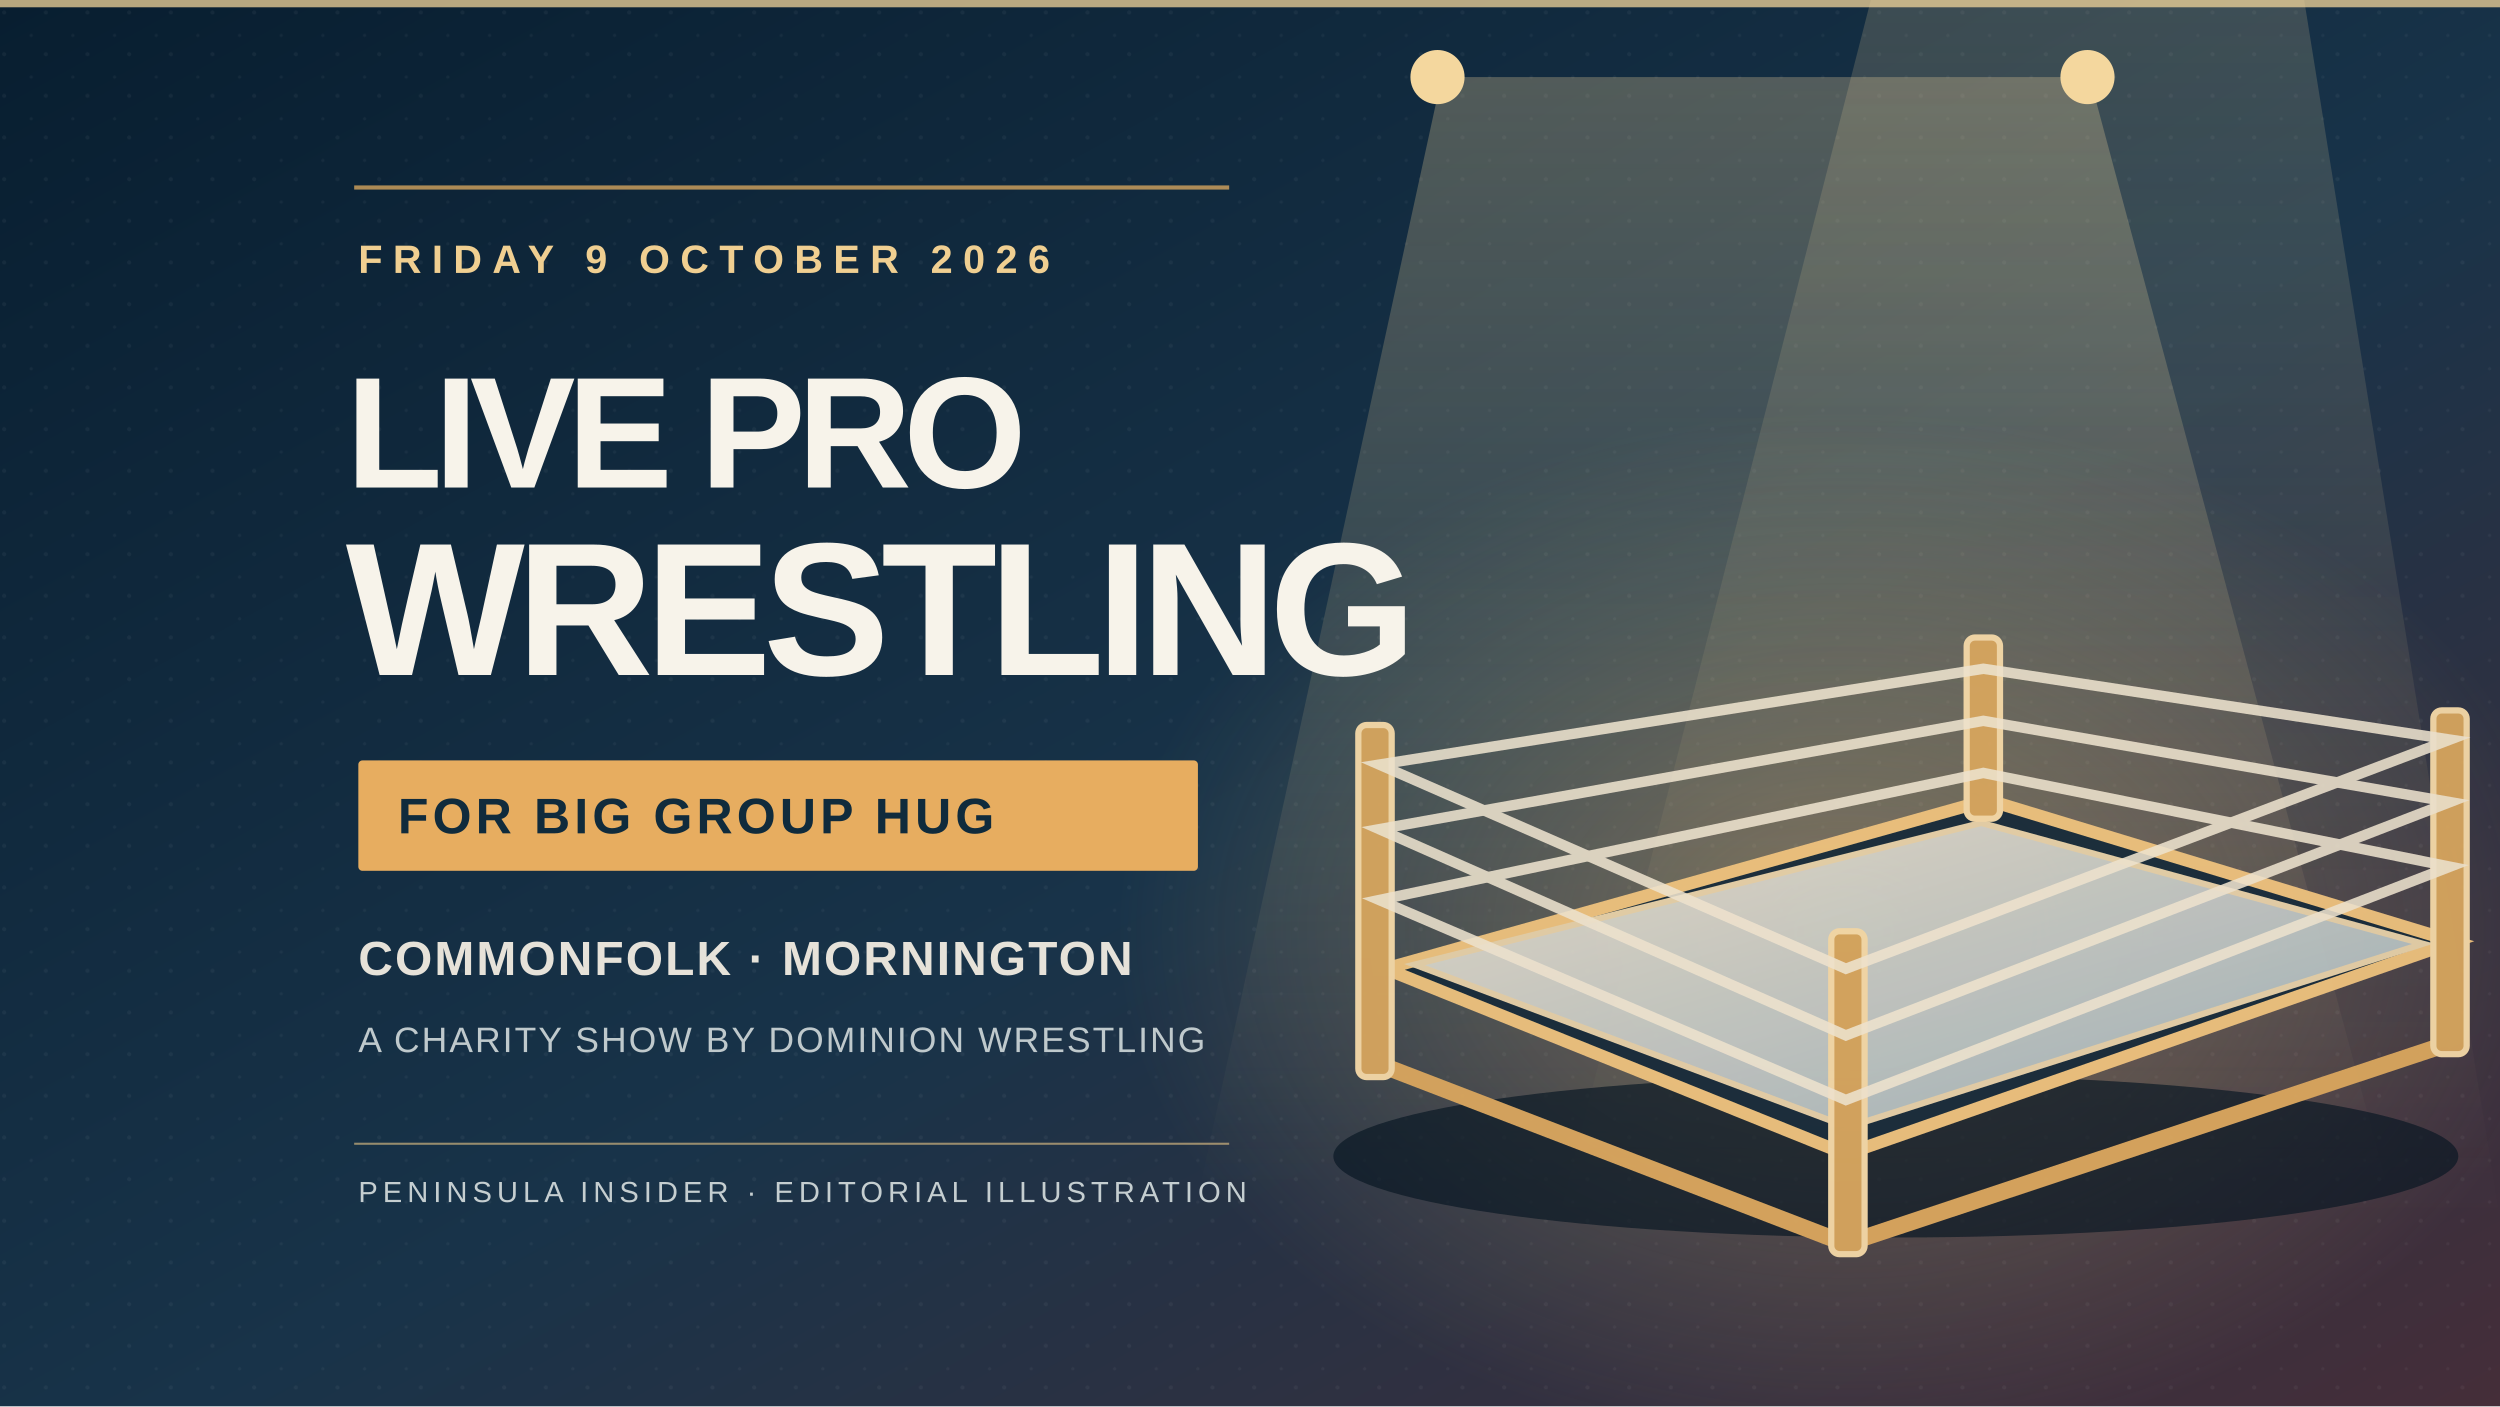
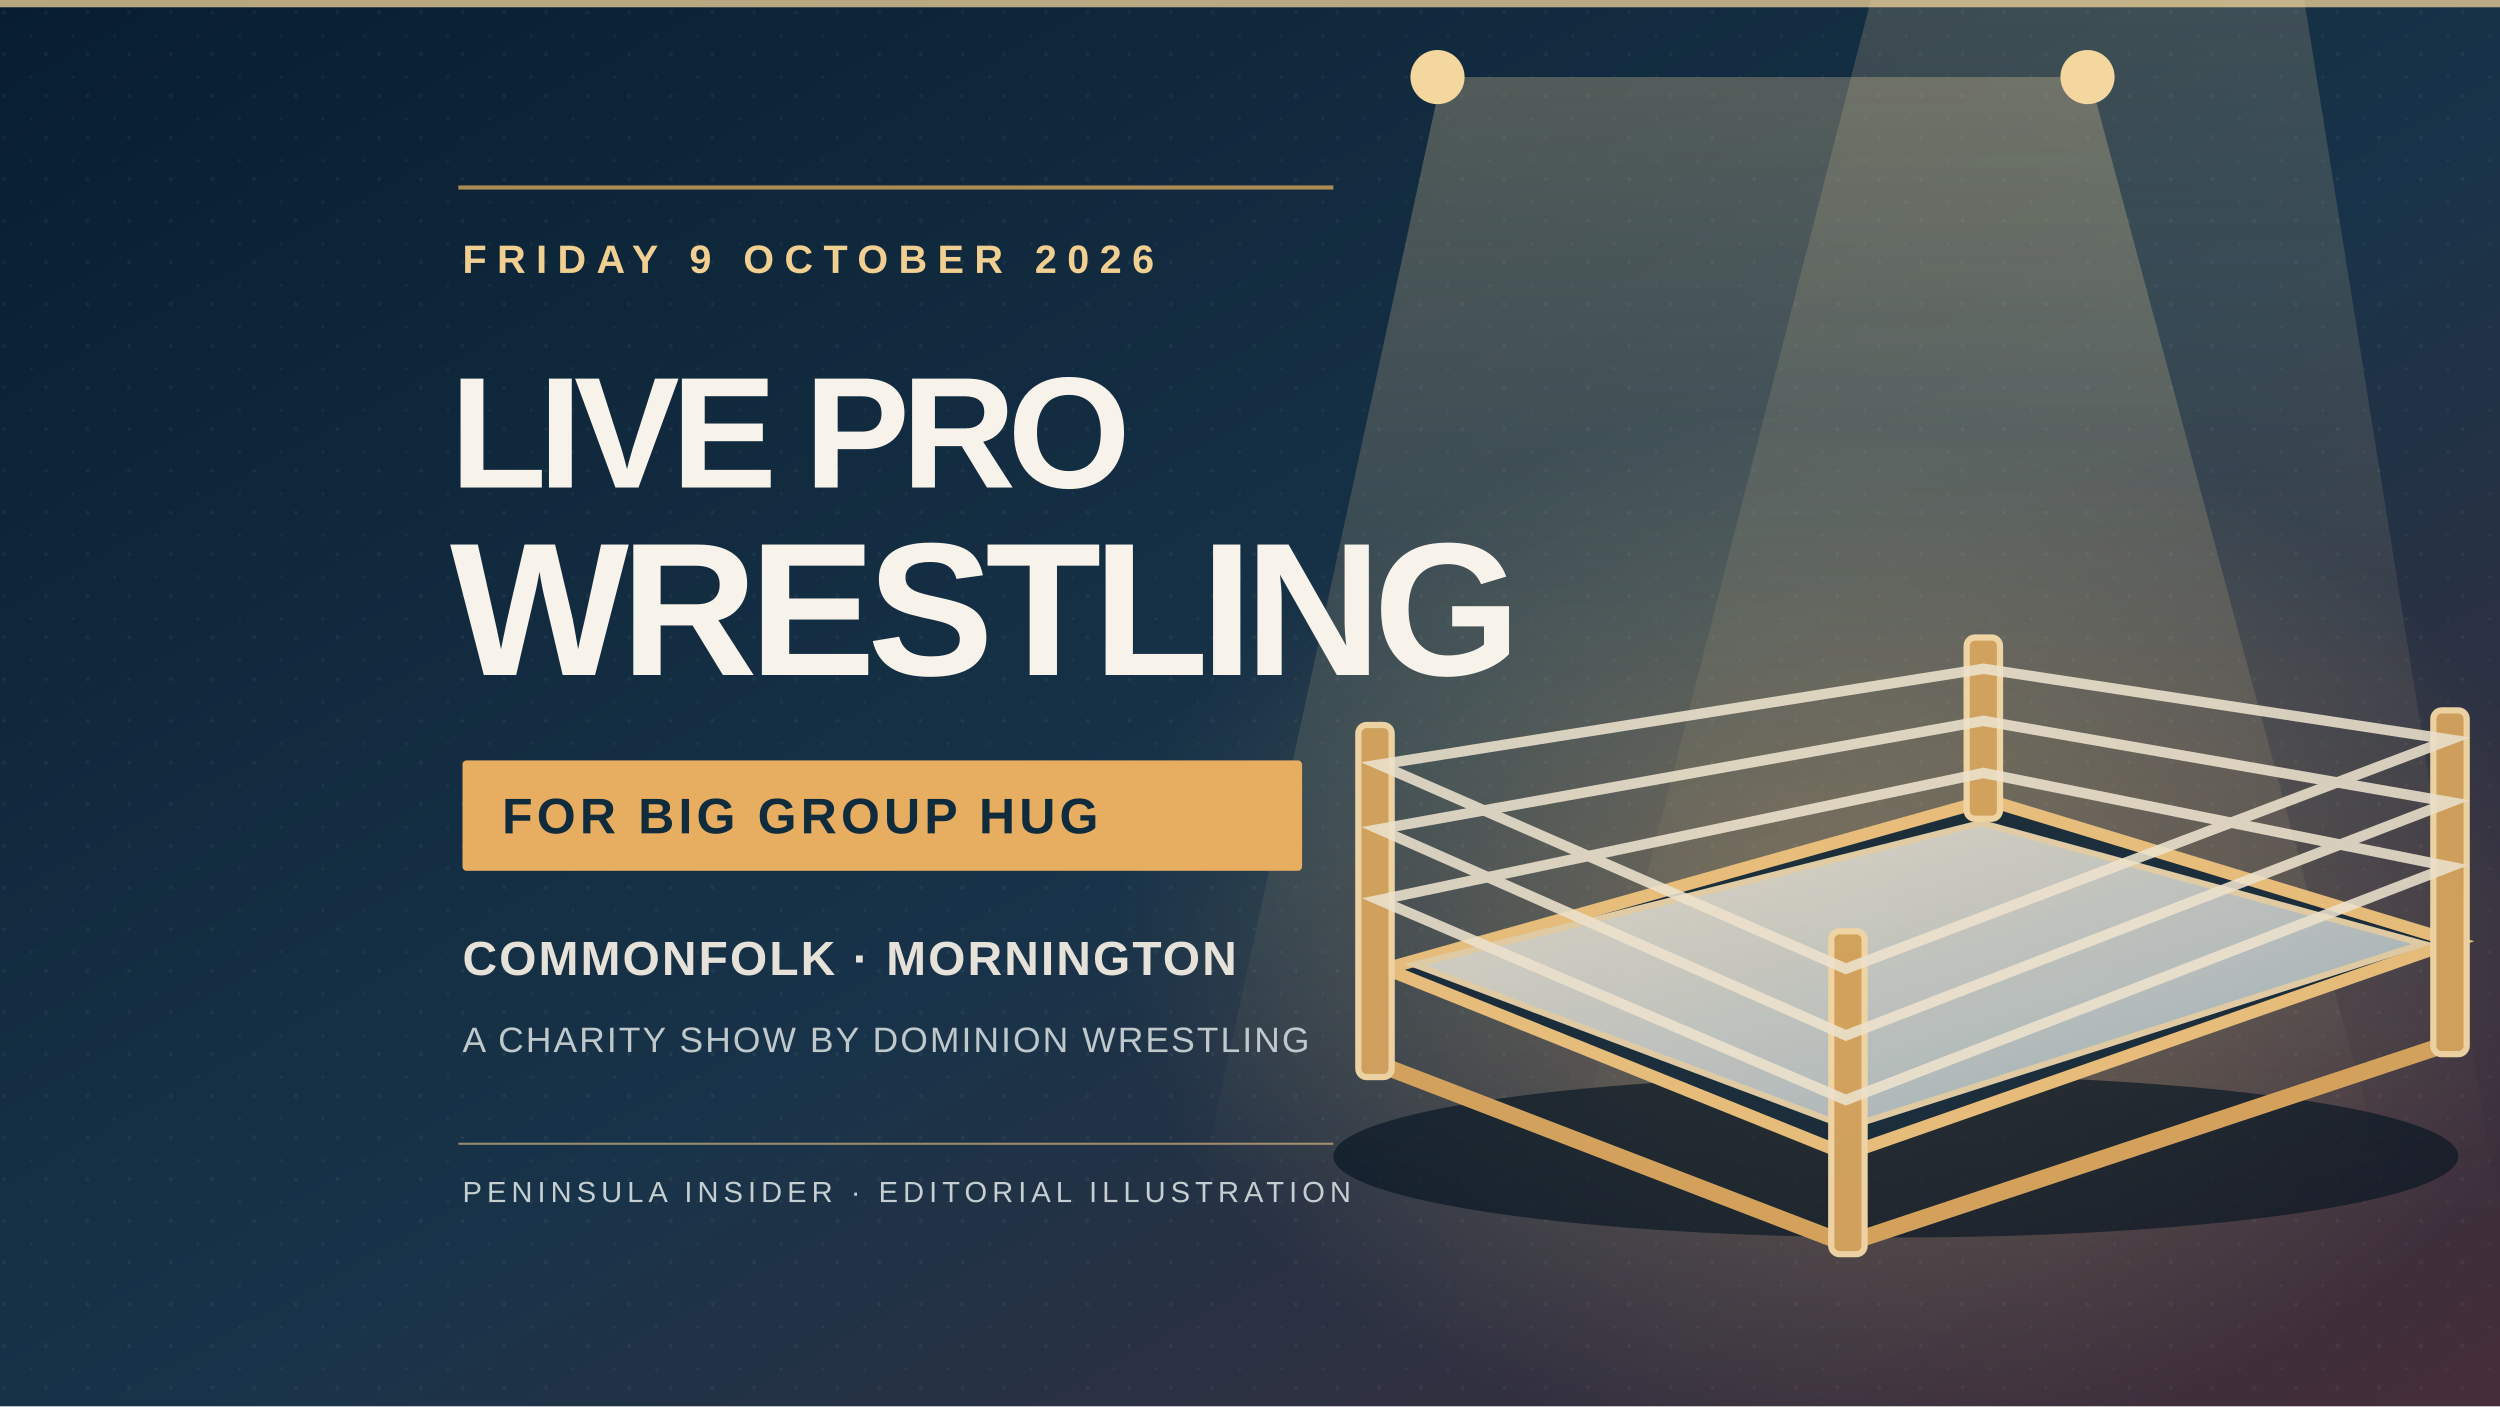
<svg xmlns="http://www.w3.org/2000/svg" viewBox="0 0 1200 675" role="img" aria-labelledby="title desc">
  <defs>
    <linearGradient id="night" x1="0" y1="0" x2="1" y2="1">
      <stop stop-color="#081e30" />
      <stop offset=".54" stop-color="#183349" />
      <stop offset="1" stop-color="#452e39" />
    </linearGradient>
    <linearGradient id="mat" x1="0" y1="0" x2="1" y2="1">
      <stop stop-color="#e8ddcc" />
      <stop offset="1" stop-color="#9fb2ba" />
    </linearGradient>
    <linearGradient id="beam" x1="0" y1="0" x2="0" y2="1">
      <stop stop-color="#f6d89d" stop-opacity=".28" />
      <stop offset="1" stop-color="#f6d89d" stop-opacity="0" />
    </linearGradient>
    <radialGradient id="glow">
      <stop stop-color="#f5c97c" stop-opacity=".35" />
      <stop offset="1" stop-color="#f5c97c" stop-opacity="0" />
    </radialGradient>
    <pattern id="grain" width="20" height="20" patternUnits="userSpaceOnUse">
      <circle cx="2" cy="6" r="1" fill="#fff" opacity=".045" />
      <circle cx="15" cy="17" r=".8" fill="#fff" opacity=".04" />
    </pattern>
  </defs>
  <rect width="1200" height="675" fill="url(#night)" />
  <rect width="1200" height="675" fill="url(#grain)" />
  <path d="M692 37L576 570h570L1003 37Z" fill="url(#beam)" />
  <path d="M898 0L748 586h452L1106 0Z" fill="url(#beam)" opacity=".65" />
  <ellipse cx="885" cy="447" rx="350" ry="250" fill="url(#glow)" />
  <path d="M0 0h1200" stroke="#f2d49a" stroke-width="7" opacity=".75" />
  <circle cx="690" cy="37" r="13" fill="#f4d79e" />
  <circle cx="1002" cy="37" r="13" fill="#f4d79e" />
  <g opacity=".94">
    <ellipse cx="910" cy="555" rx="270" ry="39" fill="#061521" opacity=".7" />
    <path d="M665 465 954 384 1178 452 886 554Z" fill="#172b39" stroke="#efc27d" stroke-width="6" />
    <path d="M679 463 951 395 1163 453 887 541Z" fill="url(#mat)" stroke="#e8d1a9" stroke-width="3" />
    <path d="M665 465v47l221 85v-43M1178 452v48l-292 97" fill="none" stroke="#dba75e" stroke-width="8" />
    <g fill="#d8a65e" stroke="#f6daa8" stroke-width="3">
      <rect x="652" y="348" width="16" height="169" rx="4" />
      <rect x="944" y="306" width="16" height="87" rx="4" />
      <rect x="1168" y="341" width="16" height="165" rx="4" />
      <rect x="879" y="447" width="16" height="155" rx="4" />
    </g>
    <g fill="none" stroke="#f5e9d4" stroke-width="5" stroke-linecap="round" opacity=".88">
      <path d="M662 367 952 321 1176 355 886 465Z" />
      <path d="M662 398 952 346 1176 385 886 497Z" />
      <path d="M662 432 952 371 1176 416 886 528Z" />
    </g>
  </g>
-   <path d="M170 90h420" stroke="#d8a65e" stroke-width="2" opacity=".78" />
-   <text x="172" y="131" fill="#f0cf91" font-family="Arial,sans-serif" font-size="19" font-weight="700" letter-spacing="5">FRIDAY 9 OCTOBER 2026</text>
-   <text x="166" y="234" fill="#f7f3ea" font-family="Arial,sans-serif" font-size="76" font-weight="800" letter-spacing="-4">LIVE PRO</text>
-   <text x="166" y="324" fill="#f7f3ea" font-family="Arial,sans-serif" font-size="91" font-weight="800" letter-spacing="-4">WRESTLING</text>
-   <rect x="172" y="365" width="403" height="53" rx="2" fill="#e7ad60" />
-   <text x="191" y="400" fill="#102b3c" font-family="Arial,sans-serif" font-size="24" font-weight="800" letter-spacing="2">FOR BIG GROUP HUG</text>
-   <text x="172" y="468" fill="#e6e2d9" font-family="Arial,sans-serif" font-size="23" font-weight="600" letter-spacing="1">COMMONFOLK · MORNINGTON</text>
-   <text x="172" y="505" fill="#bfc9cc" font-family="Arial,sans-serif" font-size="17" letter-spacing="1">A CHARITY SHOW BY DOMINION WRESTLING</text>
-   <path d="M170 549h420" stroke="#ebc887" stroke-width="1" opacity=".6" />
-   <text x="172" y="577" fill="#c5ced0" font-family="Arial,sans-serif" font-size="14" letter-spacing="2.4">PENINSULA INSIDER · EDITORIAL ILLUSTRATION</text>
+   <path d="M220 90h420" stroke="#d8a65e" stroke-width="2" opacity=".78" />
+   <text x="222" y="131" fill="#f0cf91" font-family="Arial,sans-serif" font-size="19" font-weight="700" letter-spacing="5">FRIDAY 9 OCTOBER 2026</text>
+   <text x="216" y="234" fill="#f7f3ea" font-family="Arial,sans-serif" font-size="76" font-weight="800" letter-spacing="-4">LIVE PRO</text>
+   <text x="216" y="324" fill="#f7f3ea" font-family="Arial,sans-serif" font-size="91" font-weight="800" letter-spacing="-4">WRESTLING</text>
+   <rect x="222" y="365" width="403" height="53" rx="2" fill="#e7ad60" />
+   <text x="241" y="400" fill="#102b3c" font-family="Arial,sans-serif" font-size="24" font-weight="800" letter-spacing="2">FOR BIG GROUP HUG</text>
+   <text x="222" y="468" fill="#e6e2d9" font-family="Arial,sans-serif" font-size="23" font-weight="600" letter-spacing="1">COMMONFOLK · MORNINGTON</text>
+   <text x="222" y="505" fill="#bfc9cc" font-family="Arial,sans-serif" font-size="17" letter-spacing="1">A CHARITY SHOW BY DOMINION WRESTLING</text>
+   <path d="M220 549h420" stroke="#ebc887" stroke-width="1" opacity=".6" />
+   <text x="222" y="577" fill="#c5ced0" font-family="Arial,sans-serif" font-size="14" letter-spacing="2.4">PENINSULA INSIDER · EDITORIAL ILLUSTRATION</text>
</svg>
